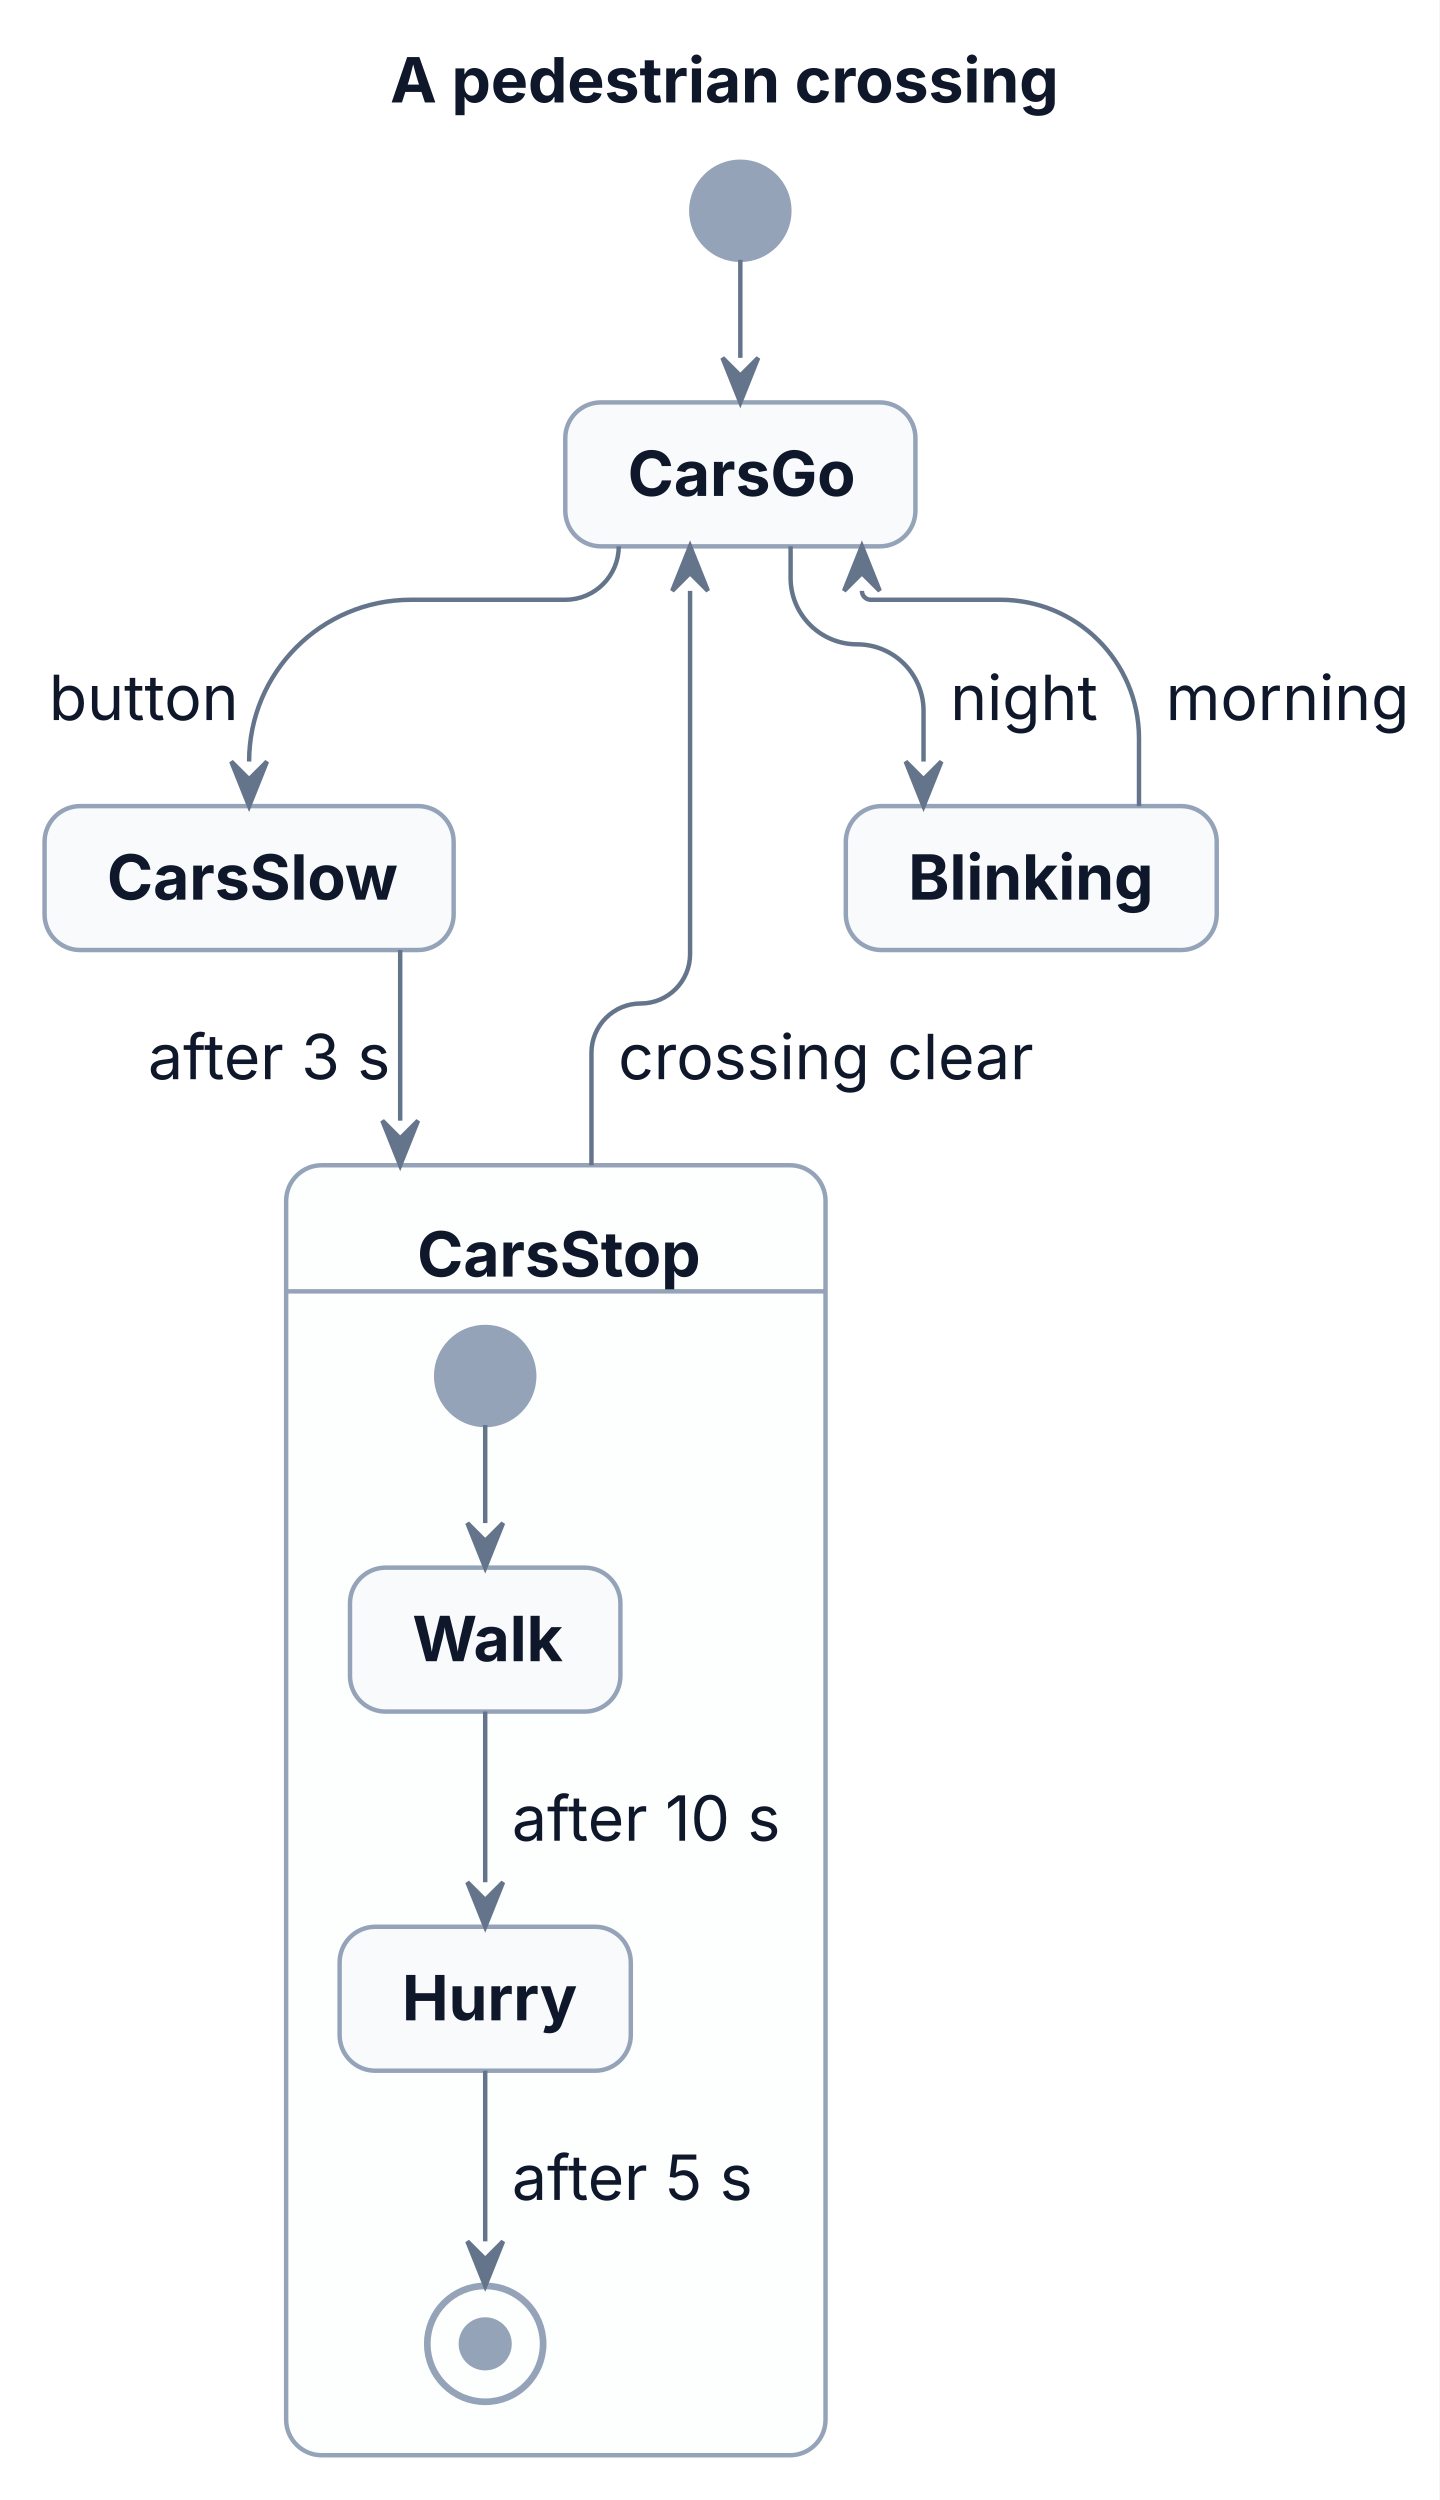
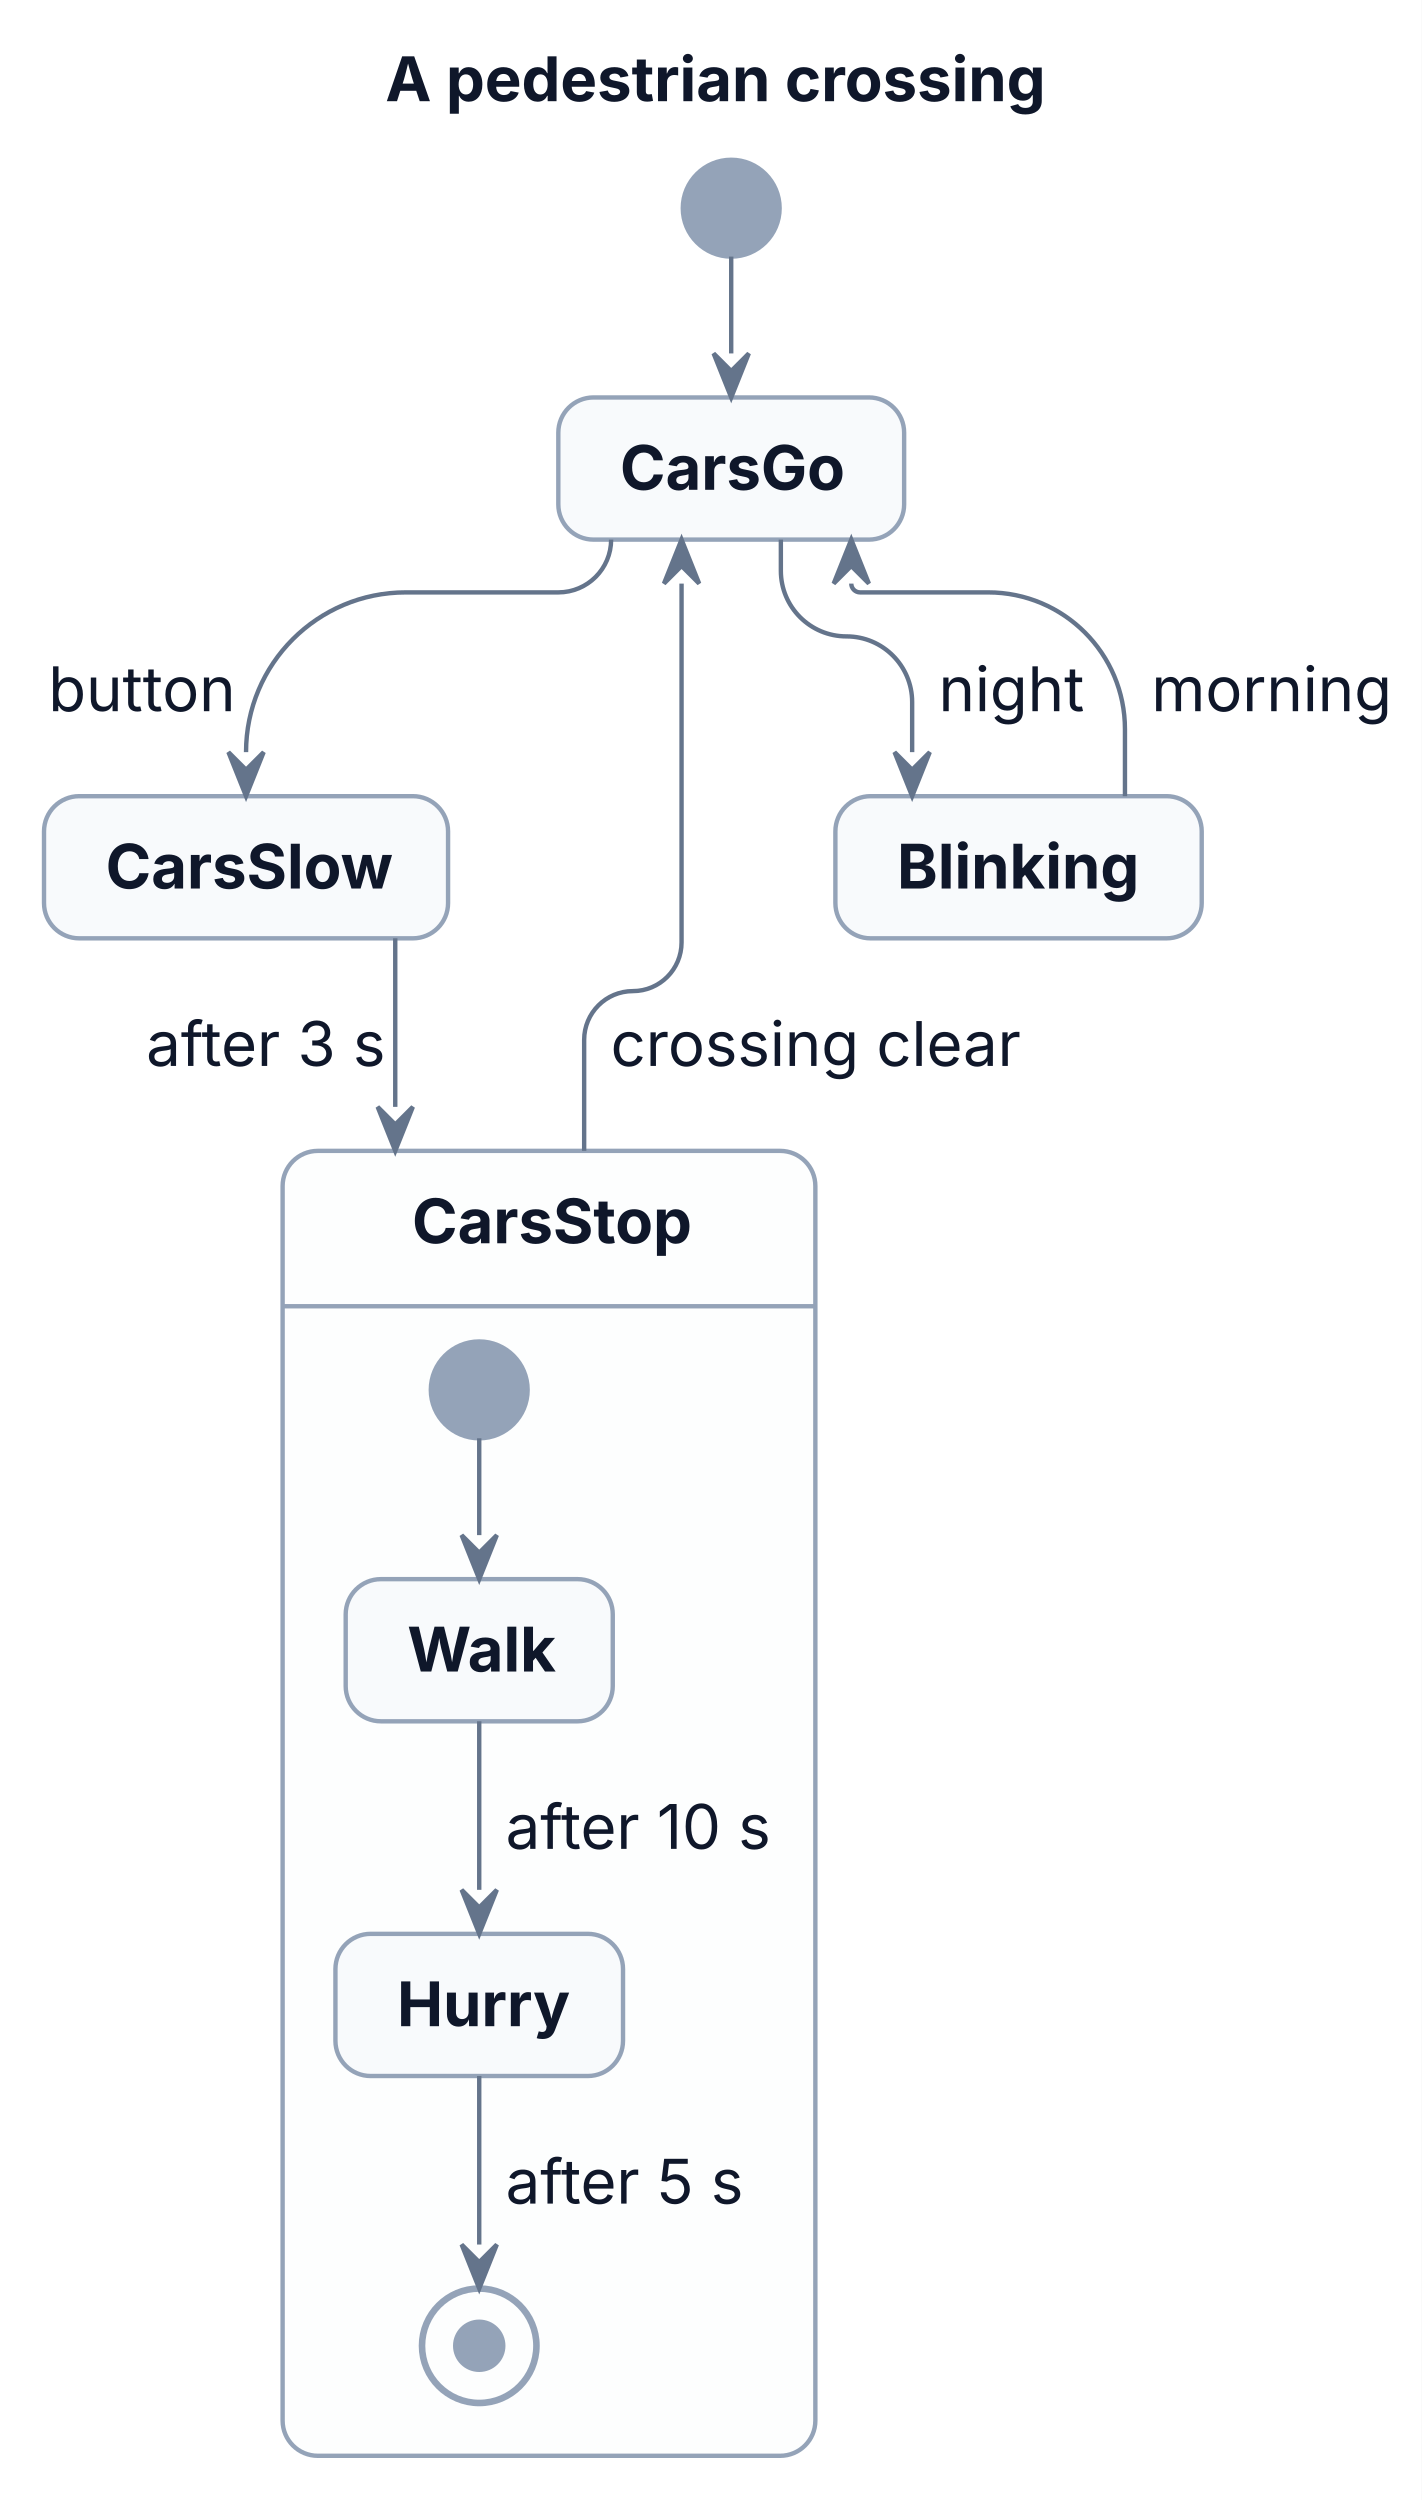
- <svg xmlns="http://www.w3.org/2000/svg" width="323" height="561" viewBox="0 0 323 561">
-   <rect x="0" y="0" width="323" height="561" fill="#FFFFFF" />
+ <svg xmlns="http://www.w3.org/2000/svg" width="323" height="568" viewBox="0 0 323 568">
+   <rect x="0" y="0" width="323" height="568" fill="#FFFFFF" />
  <g transform="translate(10,10)">
    <g>
      <ellipse cx="156.13" cy="37.3" rx="11" ry="11" fill="#94A3B8" stroke="#94A3B8" stroke-width="1" />
      <rect x="116.85" y="80.3" width="78.57" height="32.3" rx="8" ry="8" fill="#F8FAFC" stroke="#94A3B8" stroke-width="1" />
      <rect x="0" y="170.89" width="91.8" height="32.3" rx="8" ry="8" fill="#F8FAFC" stroke="#94A3B8" stroke-width="1" />
-       <rect x="54.21" y="251.48" width="121.04" height="289.48" rx="8" ry="8" fill="#FDFEFE" stroke="#94A3B8" stroke-width="1" />
-       <line x1="54.21" y1="279.78" x2="175.24" y2="279.78" fill="none" stroke="#94A3B8" stroke-width="1" />
-       <ellipse cx="98.88" cy="298.78" rx="11" ry="11" fill="#94A3B8" stroke="#94A3B8" stroke-width="1" />
-       <rect x="68.54" y="341.78" width="60.68" height="32.3" rx="8" ry="8" fill="#F8FAFC" stroke="#94A3B8" stroke-width="1" />
-       <rect x="66.21" y="422.37" width="65.34" height="32.3" rx="8" ry="8" fill="#F8FAFC" stroke="#94A3B8" stroke-width="1" />
-       <ellipse cx="98.88" cy="515.96" rx="13" ry="13" fill="none" stroke="#94A3B8" stroke-width="1.5" />
-       <ellipse cx="98.88" cy="515.96" rx="5.46" ry="5.46" fill="#94A3B8" stroke="#94A3B8" stroke-width="1" />
+       <rect x="54.21" y="251.48" width="121.04" height="296.48" rx="8" ry="8" fill="#FDFEFE" stroke="#94A3B8" stroke-width="1" />
+       <line x1="54.21" y1="286.78" x2="175.24" y2="286.78" fill="none" stroke="#94A3B8" stroke-width="1" />
+       <ellipse cx="98.88" cy="305.78" rx="11" ry="11" fill="#94A3B8" stroke="#94A3B8" stroke-width="1" />
+       <rect x="68.54" y="348.78" width="60.68" height="32.3" rx="8" ry="8" fill="#F8FAFC" stroke="#94A3B8" stroke-width="1" />
+       <rect x="66.21" y="429.37" width="65.34" height="32.3" rx="8" ry="8" fill="#F8FAFC" stroke="#94A3B8" stroke-width="1" />
+       <ellipse cx="98.88" cy="522.96" rx="13" ry="13" fill="none" stroke="#94A3B8" stroke-width="1.5" />
+       <ellipse cx="98.88" cy="522.96" rx="5.46" ry="5.46" fill="#94A3B8" stroke="#94A3B8" stroke-width="1" />
      <rect x="179.8" y="170.89" width="83.23" height="32.3" rx="8" ry="8" fill="#F8FAFC" stroke="#94A3B8" stroke-width="1" />
    </g>
    <g id="lines">
      <polyline points="156.13,48.3 156.13,70.3" fill="none" stroke="#64748B" stroke-width="1" />
      <path d="M128.85,112.59 L128.85,112.59 C128.85,119.22 123.47,124.59 116.85,124.59 L82.2,124.59 C62.15,124.59 45.9,140.84 45.9,160.89 L45.9,160.89" fill="none" stroke="#64748B" stroke-width="1" />
      <polyline points="79.8,203.18 79.8,241.48" fill="none" stroke="#64748B" stroke-width="1" />
      <path d="M122.72,251.48 L122.72,226.25 C122.72,220.14 127.68,215.18 133.79,215.18 L133.79,215.18 C139.89,215.18 144.85,210.23 144.85,204.12 L144.85,122.59" fill="none" stroke="#64748B" stroke-width="1" />
      <path d="M167.41,112.59 L167.41,119.68 C167.41,127.92 174.09,134.59 182.33,134.59 L182.33,134.59 C190.56,134.59 197.24,141.27 197.24,149.5 L197.24,160.89" fill="none" stroke="#64748B" stroke-width="1" />
      <path d="M245.59,170.89 L245.59,155.68 C245.59,138.51 231.67,124.59 214.5,124.59 L185.41,124.59 C184.31,124.59 183.41,123.7 183.41,122.59 L183.41,122.59" fill="none" stroke="#64748B" stroke-width="1" />
-       <polyline points="98.88,309.78 98.88,331.78" fill="none" stroke="#64748B" stroke-width="1" />
-       <polyline points="98.88,374.07 98.88,412.37" fill="none" stroke="#64748B" stroke-width="1" />
-       <polyline points="98.88,454.66 98.88,492.96" fill="none" stroke="#64748B" stroke-width="1" />
+       <polyline points="98.88,316.78 98.88,338.78" fill="none" stroke="#64748B" stroke-width="1" />
+       <polyline points="98.88,381.07 98.88,419.37" fill="none" stroke="#64748B" stroke-width="1" />
+       <polyline points="98.88,461.66 98.88,499.96" fill="none" stroke="#64748B" stroke-width="1" />
      <polygon points="152.13,70.3 156.13,80.3 160.13,70.3 156.13,74.3" fill="#64748B" stroke="#64748B" stroke-width="1" />
      <polygon points="41.9,160.89 45.9,170.89 49.9,160.89 45.9,164.89" fill="#64748B" stroke="#64748B" stroke-width="1" />
      <polygon points="75.8,241.48 79.8,251.48 83.8,241.48 79.8,245.48" fill="#64748B" stroke="#64748B" stroke-width="1" />
      <polygon points="148.85,122.59 144.85,112.59 140.85,122.59 144.85,118.59" fill="#64748B" stroke="#64748B" stroke-width="1" />
      <polygon points="193.24,160.89 197.24,170.89 201.24,160.89 197.24,164.89" fill="#64748B" stroke="#64748B" stroke-width="1" />
      <polygon points="187.41,122.59 183.41,112.59 179.41,122.59 183.41,118.59" fill="#64748B" stroke="#64748B" stroke-width="1" />
-       <polygon points="94.88,331.78 98.88,341.78 102.88,331.78 98.88,335.78" fill="#64748B" stroke="#64748B" stroke-width="1" />
-       <polygon points="94.88,412.37 98.88,422.37 102.88,412.37 98.88,416.37" fill="#64748B" stroke="#64748B" stroke-width="1" />
-       <polygon points="94.88,492.96 98.88,502.96 102.88,492.96 98.88,496.96" fill="#64748B" stroke="#64748B" stroke-width="1" />
+       <polygon points="94.88,338.78 98.88,348.78 102.88,338.78 98.88,342.78" fill="#64748B" stroke="#64748B" stroke-width="1" />
+       <polygon points="94.88,419.37 98.88,429.37 102.88,419.37 98.88,423.37" fill="#64748B" stroke="#64748B" stroke-width="1" />
+       <polygon points="94.88,499.96 98.88,509.96 102.88,499.96 98.88,503.96" fill="#64748B" stroke="#64748B" stroke-width="1" />
    </g>
    <g>
      <text font-family="Inter, ui-sans-serif, system-ui, -apple-system, Segoe UI, DejaVu Sans, Liberation Sans, sans-serif, Noto Color Emoji, Apple Color Emoji, Segoe UI Emoji" xml:space="preserve">
        <tspan x="130.85" y="101.29" font-size="14" fill="#0F172A" font-weight="bold" textLength="50.57" lengthAdjust="spacing">CarsGo</tspan>
      </text>
      <text font-family="Inter, ui-sans-serif, system-ui, -apple-system, Segoe UI, DejaVu Sans, Liberation Sans, sans-serif, Noto Color Emoji, Apple Color Emoji, Segoe UI Emoji" xml:space="preserve">
        <tspan x="14" y="191.88" font-size="14" fill="#0F172A" font-weight="bold" textLength="63.8" lengthAdjust="spacing">CarsSlow</tspan>
      </text>
      <text font-family="Inter, ui-sans-serif, system-ui, -apple-system, Segoe UI, DejaVu Sans, Liberation Sans, sans-serif, Noto Color Emoji, Apple Color Emoji, Segoe UI Emoji" xml:space="preserve">
-         <tspan x="83.61" y="276.47" font-size="14" fill="#0F172A" font-weight="bold" textLength="62.23" lengthAdjust="spacing">CarsStop</tspan>
+         <tspan x="83.61" y="272.47" font-size="14" fill="#0F172A" font-weight="bold" textLength="62.23" lengthAdjust="spacing">CarsStop</tspan>
      </text>
      <text font-family="Inter, ui-sans-serif, system-ui, -apple-system, Segoe UI, DejaVu Sans, Liberation Sans, sans-serif, Noto Color Emoji, Apple Color Emoji, Segoe UI Emoji" xml:space="preserve">
-         <tspan x="82.54" y="362.77" font-size="14" fill="#0F172A" font-weight="bold" textLength="32.68" lengthAdjust="spacing">Walk</tspan>
+         <tspan x="82.54" y="369.77" font-size="14" fill="#0F172A" font-weight="bold" textLength="32.68" lengthAdjust="spacing">Walk</tspan>
      </text>
      <text font-family="Inter, ui-sans-serif, system-ui, -apple-system, Segoe UI, DejaVu Sans, Liberation Sans, sans-serif, Noto Color Emoji, Apple Color Emoji, Segoe UI Emoji" xml:space="preserve">
-         <tspan x="80.21" y="443.36" font-size="14" fill="#0F172A" font-weight="bold" textLength="37.34" lengthAdjust="spacing">Hurry</tspan>
+         <tspan x="80.21" y="450.36" font-size="14" fill="#0F172A" font-weight="bold" textLength="37.34" lengthAdjust="spacing">Hurry</tspan>
      </text>
      <text font-family="Inter, ui-sans-serif, system-ui, -apple-system, Segoe UI, DejaVu Sans, Liberation Sans, sans-serif, Noto Color Emoji, Apple Color Emoji, Segoe UI Emoji" xml:space="preserve">
-         <tspan x="104.88" y="403.06" font-size="14" fill="#0F172A" textLength="58.37" lengthAdjust="spacing">after 10 s</tspan>
+         <tspan x="104.88" y="410.06" font-size="14" fill="#0F172A" textLength="58.37" lengthAdjust="spacing">after 10 s</tspan>
      </text>
      <text font-family="Inter, ui-sans-serif, system-ui, -apple-system, Segoe UI, DejaVu Sans, Liberation Sans, sans-serif, Noto Color Emoji, Apple Color Emoji, Segoe UI Emoji" xml:space="preserve">
-         <tspan x="104.88" y="483.66" font-size="14" fill="#0F172A" textLength="50.58" lengthAdjust="spacing">after 5 s</tspan>
+         <tspan x="104.88" y="490.66" font-size="14" fill="#0F172A" textLength="50.58" lengthAdjust="spacing">after 5 s</tspan>
      </text>
      <text font-family="Inter, ui-sans-serif, system-ui, -apple-system, Segoe UI, DejaVu Sans, Liberation Sans, sans-serif, Noto Color Emoji, Apple Color Emoji, Segoe UI Emoji" xml:space="preserve">
        <tspan x="193.8" y="191.88" font-size="14" fill="#0F172A" font-weight="bold" textLength="55.23" lengthAdjust="spacing">Blinking</tspan>
      </text>
      <text font-family="Inter, ui-sans-serif, system-ui, -apple-system, Segoe UI, DejaVu Sans, Liberation Sans, sans-serif, Noto Color Emoji, Apple Color Emoji, Segoe UI Emoji" xml:space="preserve">
        <tspan x="0.98" y="151.58" font-size="14" fill="#0F172A" textLength="38.92" lengthAdjust="spacing">button</tspan>
      </text>
      <text font-family="Inter, ui-sans-serif, system-ui, -apple-system, Segoe UI, DejaVu Sans, Liberation Sans, sans-serif, Noto Color Emoji, Apple Color Emoji, Segoe UI Emoji" xml:space="preserve">
        <tspan x="23.22" y="232.18" font-size="14" fill="#0F172A" textLength="50.58" lengthAdjust="spacing">after 3 s</tspan>
      </text>
      <text font-family="Inter, ui-sans-serif, system-ui, -apple-system, Segoe UI, DejaVu Sans, Liberation Sans, sans-serif, Noto Color Emoji, Apple Color Emoji, Segoe UI Emoji" xml:space="preserve">
        <tspan x="128.72" y="232.18" font-size="14" fill="#0F172A" textLength="86.35" lengthAdjust="spacing">crossing clear</tspan>
      </text>
      <text font-family="Inter, ui-sans-serif, system-ui, -apple-system, Segoe UI, DejaVu Sans, Liberation Sans, sans-serif, Noto Color Emoji, Apple Color Emoji, Segoe UI Emoji" xml:space="preserve">
        <tspan x="203.24" y="151.58" font-size="14" fill="#0F172A" textLength="30.35" lengthAdjust="spacing">night</tspan>
      </text>
      <text font-family="Inter, ui-sans-serif, system-ui, -apple-system, Segoe UI, DejaVu Sans, Liberation Sans, sans-serif, Noto Color Emoji, Apple Color Emoji, Segoe UI Emoji" xml:space="preserve">
        <tspan x="251.59" y="151.58" font-size="14" fill="#0F172A" textLength="50.57" lengthAdjust="spacing">morning</tspan>
      </text>
      <text font-family="Inter, ui-sans-serif, system-ui, -apple-system, Segoe UI, DejaVu Sans, Liberation Sans, sans-serif, Noto Color Emoji, Apple Color Emoji, Segoe UI Emoji" xml:space="preserve">
        <tspan x="77.56" y="12.99" font-size="14" fill="#0F172A" font-weight="bold" textLength="147.04" lengthAdjust="spacing">A pedestrian crossing</tspan>
      </text>
    </g>
  </g>
</svg>
